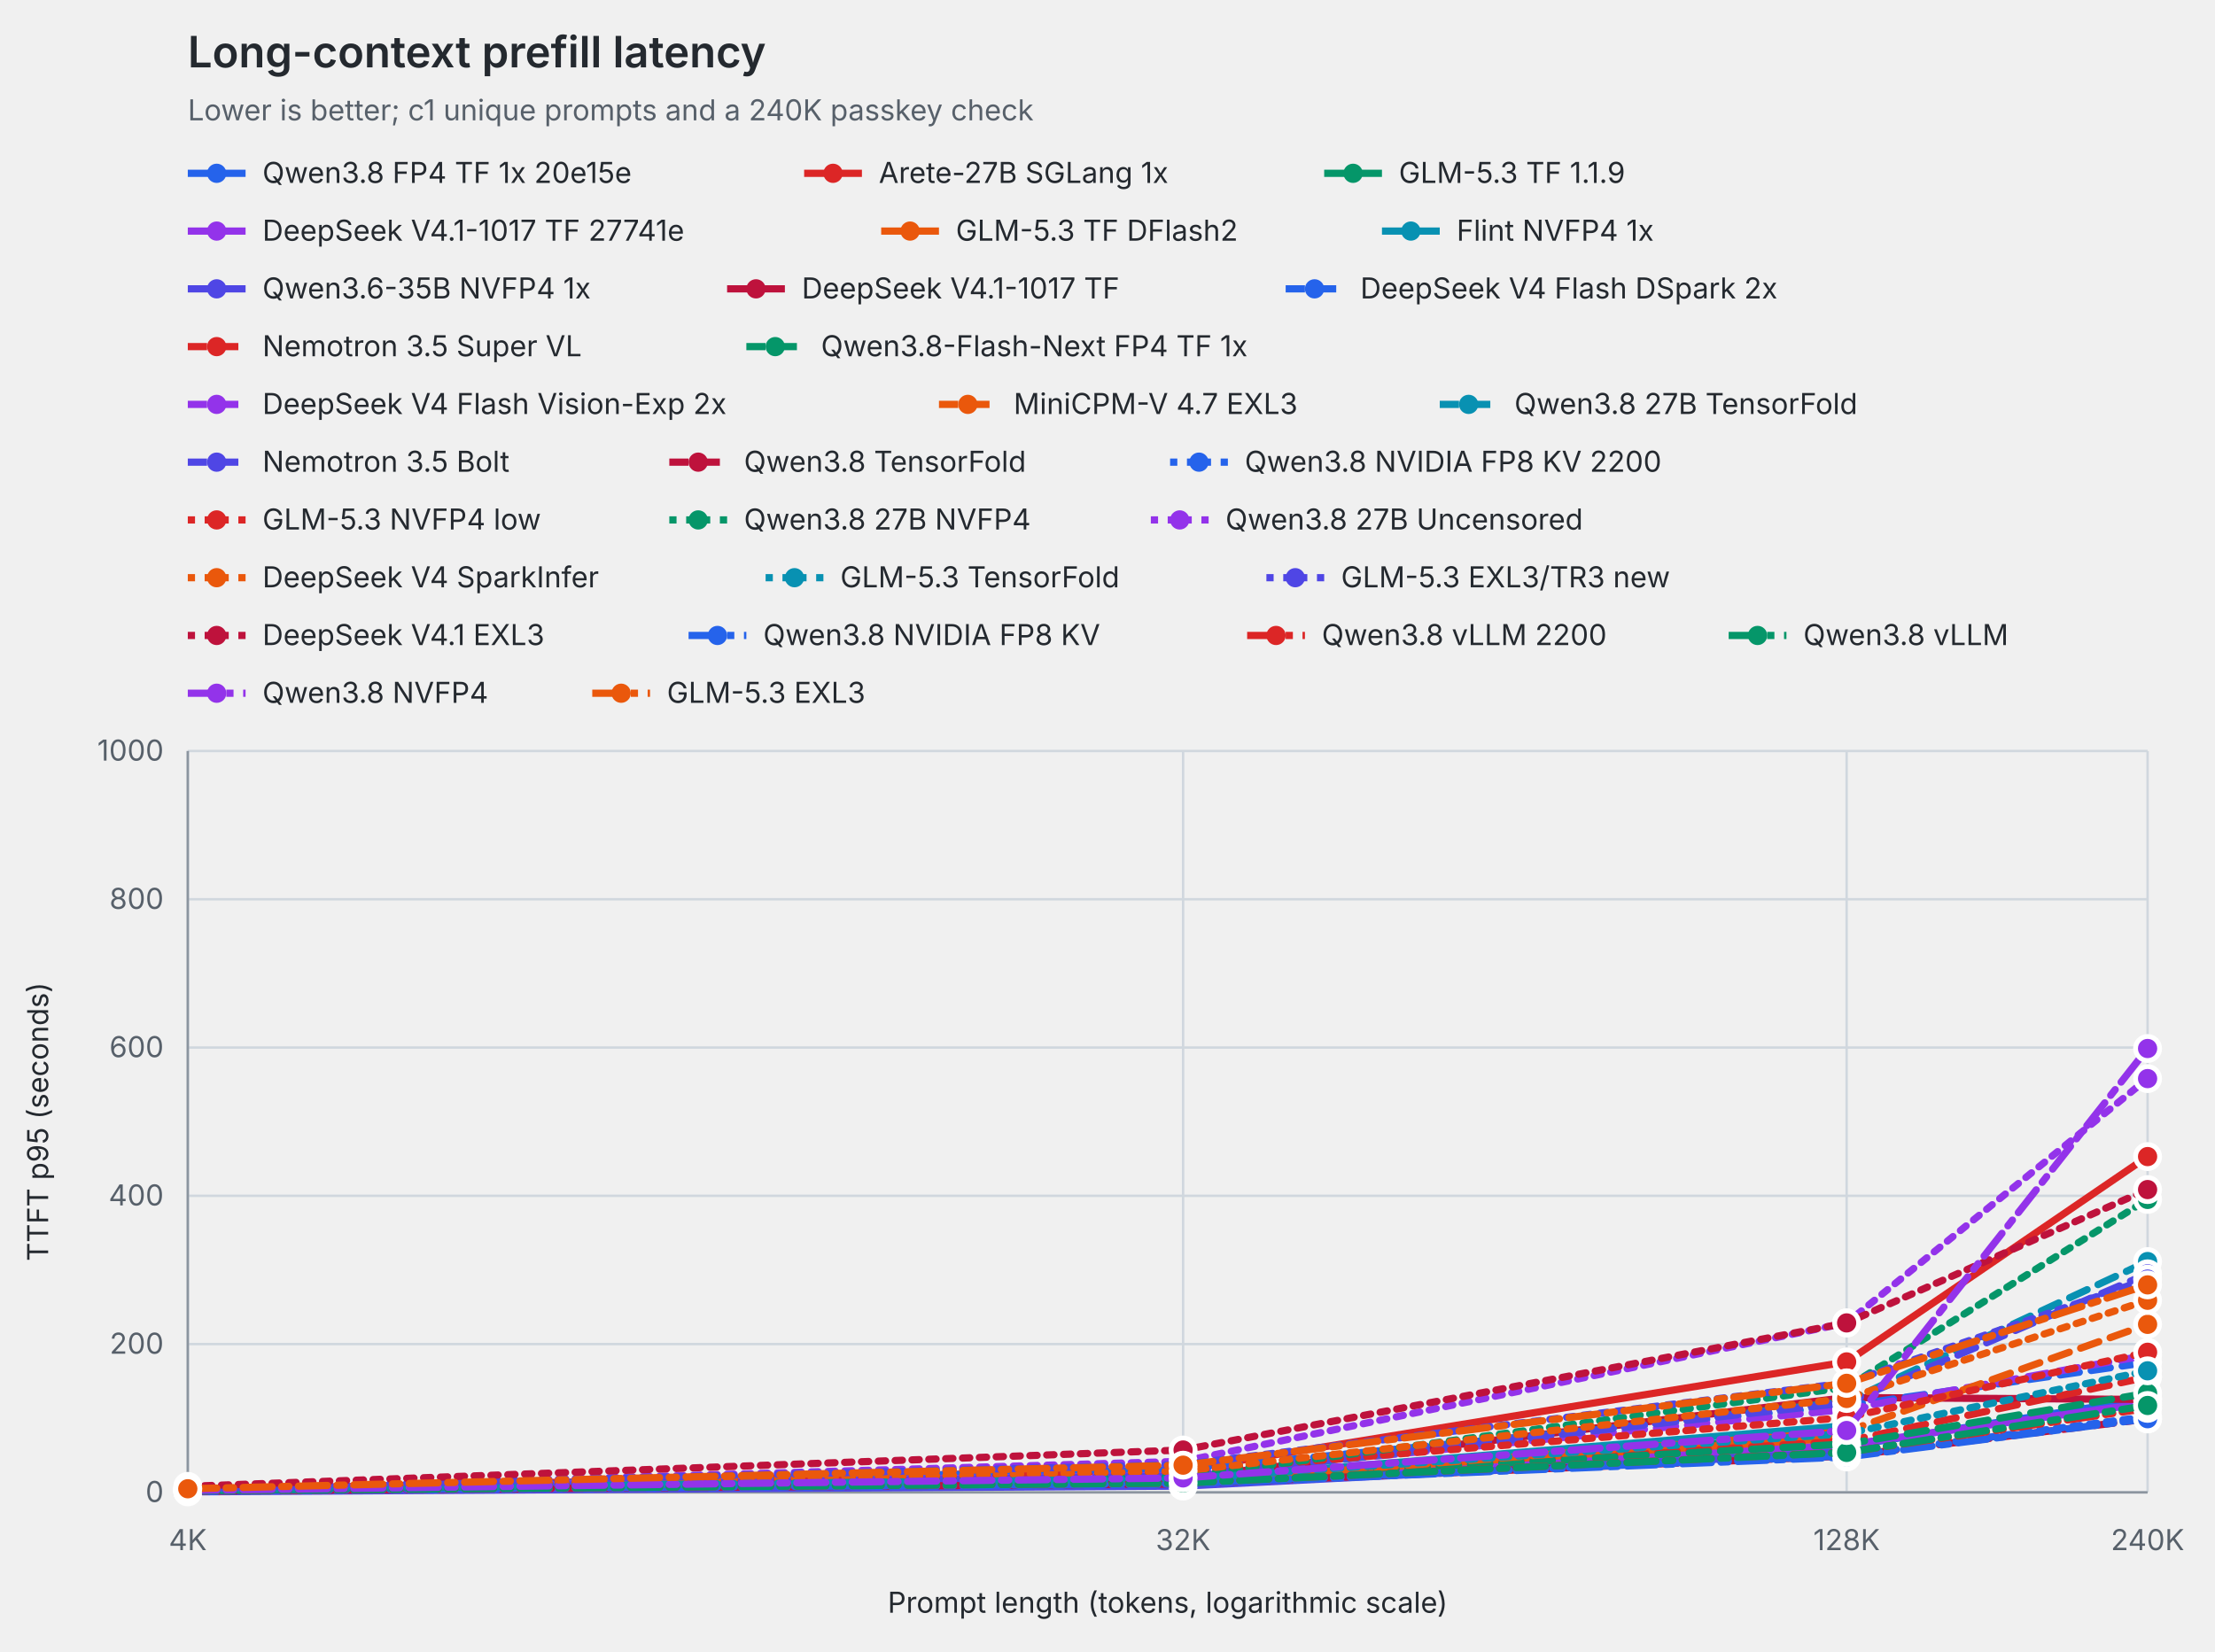
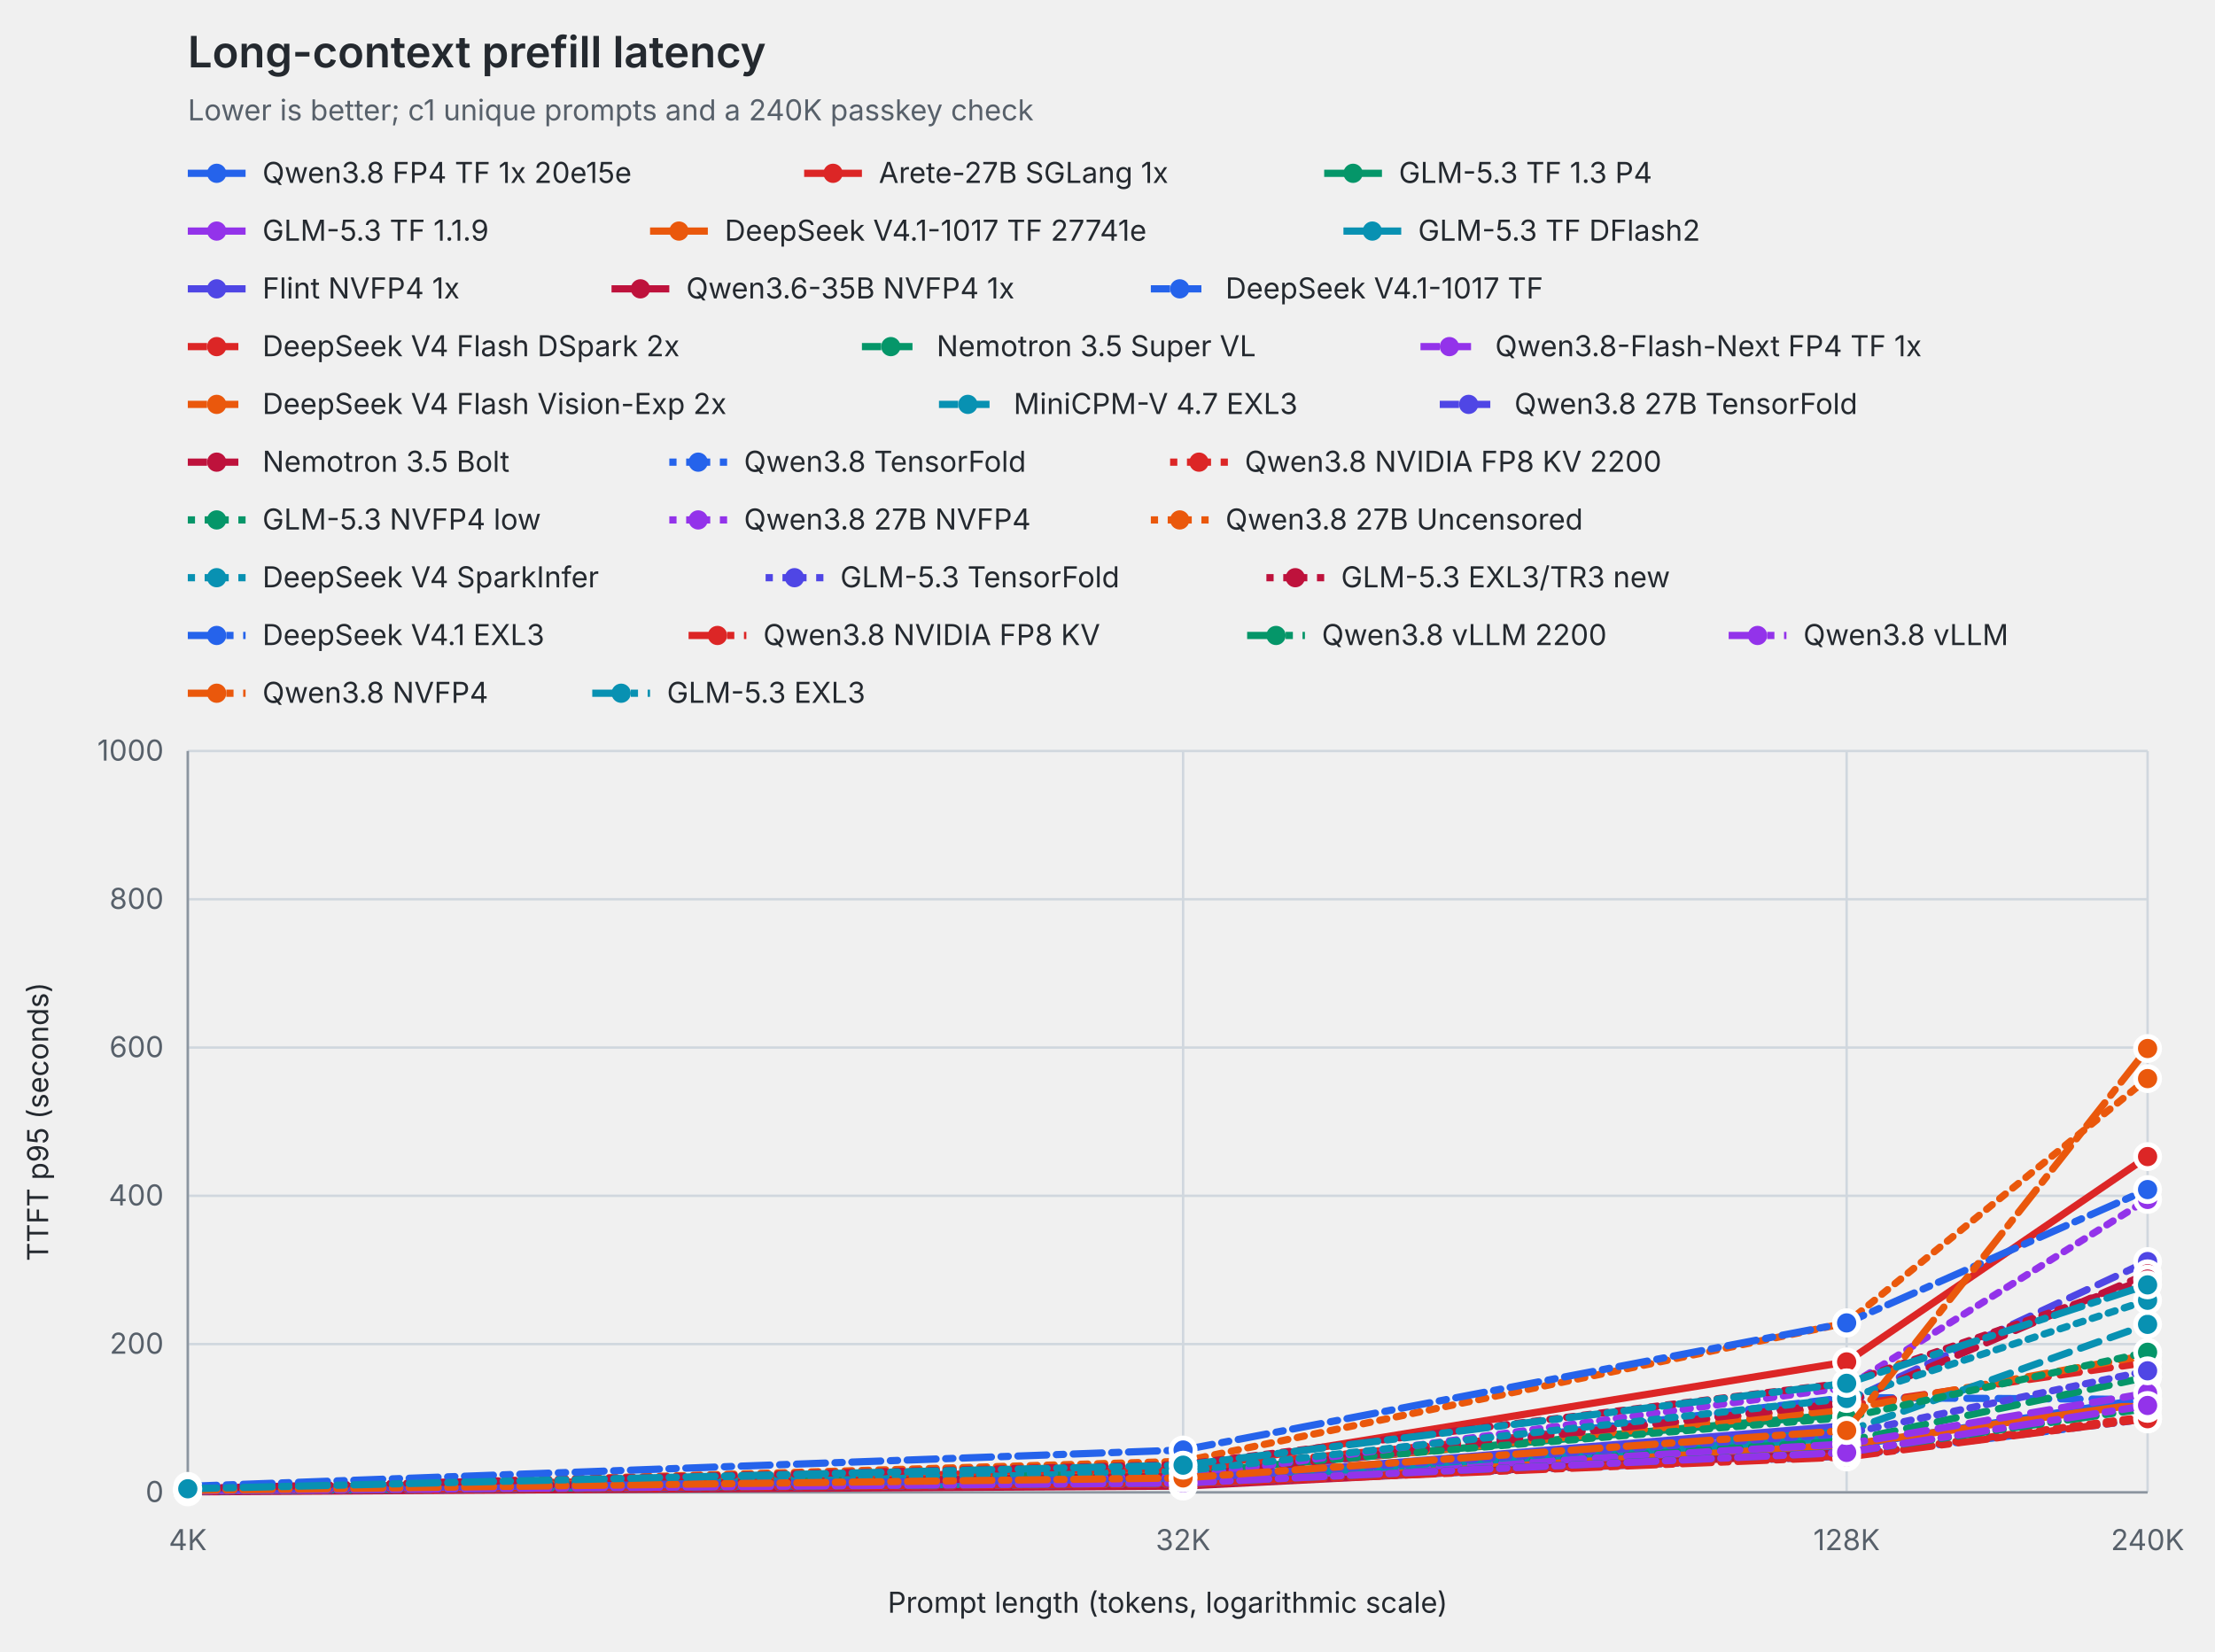
<svg xmlns="http://www.w3.org/2000/svg" width="920" height="686" viewBox="0 0 920 686" role="img" aria-labelledby="title desc">
  <style>
    :root { color-scheme: light dark; }
    text { font-family: ui-sans-serif, system-ui, -apple-system, BlinkMacSystemFont, "Segoe UI", sans-serif; fill: #24292f; font-size: 12px; }
    .title { font-size: 18px; font-weight: 600; }
    .subtitle, .tick { fill: #57606a; }
    .grid { stroke: #d0d7de; stroke-width: 1; }
    .axis { stroke: #8c959f; stroke-width: 1; }
    .series { fill: none; stroke-width: 3; stroke-linejoin: round; stroke-linecap: round; }
    .marker { stroke: #ffffff; stroke-width: 2; }
    @media (prefers-color-scheme: dark) {
      text { fill: #f0f6fc; }
      .subtitle, .tick { fill: #8c959f; }
      .grid { stroke: #30363d; }
      .axis { stroke: #6e7681; }
      .marker { stroke: #0d1117; }
    }
  </style>
  <text class="title" x="78" y="28">Long-context prefill latency</text>
  <text class="subtitle" x="78" y="50">Lower is better; c1 unique prompts and a 240K passkey check</text>
  <line x1="78" y1="72" x2="102" y2="72" stroke="#2563eb" stroke-width="3" stroke-dasharray="" />
  <circle cx="90" cy="72" r="4" fill="#2563eb" />
  <text x="109" y="76">Qwen3.8 FP4 TF 1x 20e15e</text>
  <line x1="334" y1="72" x2="358" y2="72" stroke="#dc2626" stroke-width="3" stroke-dasharray="" />
  <circle cx="346" cy="72" r="4" fill="#dc2626" />
  <text x="365" y="76">Arete-27B SGLang 1x</text>
  <line x1="550" y1="72" x2="574" y2="72" stroke="#059669" stroke-width="3" stroke-dasharray="" />
  <circle cx="562" cy="72" r="4" fill="#059669" />
-   <text x="581" y="76">GLM-5.3 TF 1.1.9</text>
+   <text x="581" y="76">GLM-5.3 TF 1.3 P4</text>
  <line x1="78" y1="96" x2="102" y2="96" stroke="#9333ea" stroke-width="3" stroke-dasharray="" />
  <circle cx="90" cy="96" r="4" fill="#9333ea" />
-   <text x="109" y="100">DeepSeek V4.1-1017 TF 27741e</text>
-   <line x1="366" y1="96" x2="390" y2="96" stroke="#ea580c" stroke-width="3" stroke-dasharray="" />
-   <circle cx="378" cy="96" r="4" fill="#ea580c" />
-   <text x="397" y="100">GLM-5.3 TF DFlash2</text>
-   <line x1="574" y1="96" x2="598" y2="96" stroke="#0891b2" stroke-width="3" stroke-dasharray="" />
-   <circle cx="586" cy="96" r="4" fill="#0891b2" />
-   <text x="605" y="100">Flint NVFP4 1x</text>
+   <text x="109" y="100">GLM-5.3 TF 1.1.9</text>
+   <line x1="270" y1="96" x2="294" y2="96" stroke="#ea580c" stroke-width="3" stroke-dasharray="" />
+   <circle cx="282" cy="96" r="4" fill="#ea580c" />
+   <text x="301" y="100">DeepSeek V4.1-1017 TF 27741e</text>
+   <line x1="558" y1="96" x2="582" y2="96" stroke="#0891b2" stroke-width="3" stroke-dasharray="" />
+   <circle cx="570" cy="96" r="4" fill="#0891b2" />
+   <text x="589" y="100">GLM-5.3 TF DFlash2</text>
  <line x1="78" y1="120" x2="102" y2="120" stroke="#4f46e5" stroke-width="3" stroke-dasharray="" />
  <circle cx="90" cy="120" r="4" fill="#4f46e5" />
-   <text x="109" y="124">Qwen3.6-35B NVFP4 1x</text>
-   <line x1="302" y1="120" x2="326" y2="120" stroke="#be123c" stroke-width="3" stroke-dasharray="" />
-   <circle cx="314" cy="120" r="4" fill="#be123c" />
-   <text x="333" y="124">DeepSeek V4.1-1017 TF</text>
-   <line x1="534" y1="120" x2="558" y2="120" stroke="#2563eb" stroke-width="3" stroke-dasharray="8 5" />
-   <circle cx="546" cy="120" r="4" fill="#2563eb" />
-   <text x="565" y="124">DeepSeek V4 Flash DSpark 2x</text>
+   <text x="109" y="124">Flint NVFP4 1x</text>
+   <line x1="254" y1="120" x2="278" y2="120" stroke="#be123c" stroke-width="3" stroke-dasharray="" />
+   <circle cx="266" cy="120" r="4" fill="#be123c" />
+   <text x="285" y="124">Qwen3.6-35B NVFP4 1x</text>
+   <line x1="478" y1="120" x2="502" y2="120" stroke="#2563eb" stroke-width="3" stroke-dasharray="8 5" />
+   <circle cx="490" cy="120" r="4" fill="#2563eb" />
+   <text x="509" y="124">DeepSeek V4.1-1017 TF</text>
  <line x1="78" y1="144" x2="102" y2="144" stroke="#dc2626" stroke-width="3" stroke-dasharray="8 5" />
  <circle cx="90" cy="144" r="4" fill="#dc2626" />
-   <text x="109" y="148">Nemotron 3.5 Super VL</text>
-   <line x1="310" y1="144" x2="334" y2="144" stroke="#059669" stroke-width="3" stroke-dasharray="8 5" />
-   <circle cx="322" cy="144" r="4" fill="#059669" />
-   <text x="341" y="148">Qwen3.8-Flash-Next FP4 TF 1x</text>
-   <line x1="78" y1="168" x2="102" y2="168" stroke="#9333ea" stroke-width="3" stroke-dasharray="8 5" />
-   <circle cx="90" cy="168" r="4" fill="#9333ea" />
+   <text x="109" y="148">DeepSeek V4 Flash DSpark 2x</text>
+   <line x1="358" y1="144" x2="382" y2="144" stroke="#059669" stroke-width="3" stroke-dasharray="8 5" />
+   <circle cx="370" cy="144" r="4" fill="#059669" />
+   <text x="389" y="148">Nemotron 3.5 Super VL</text>
+   <line x1="590" y1="144" x2="614" y2="144" stroke="#9333ea" stroke-width="3" stroke-dasharray="8 5" />
+   <circle cx="602" cy="144" r="4" fill="#9333ea" />
+   <text x="621" y="148">Qwen3.8-Flash-Next FP4 TF 1x</text>
+   <line x1="78" y1="168" x2="102" y2="168" stroke="#ea580c" stroke-width="3" stroke-dasharray="8 5" />
+   <circle cx="90" cy="168" r="4" fill="#ea580c" />
  <text x="109" y="172">DeepSeek V4 Flash Vision-Exp 2x</text>
-   <line x1="390" y1="168" x2="414" y2="168" stroke="#ea580c" stroke-width="3" stroke-dasharray="8 5" />
-   <circle cx="402" cy="168" r="4" fill="#ea580c" />
+   <line x1="390" y1="168" x2="414" y2="168" stroke="#0891b2" stroke-width="3" stroke-dasharray="8 5" />
+   <circle cx="402" cy="168" r="4" fill="#0891b2" />
  <text x="421" y="172">MiniCPM-V 4.7 EXL3</text>
-   <line x1="598" y1="168" x2="622" y2="168" stroke="#0891b2" stroke-width="3" stroke-dasharray="8 5" />
-   <circle cx="610" cy="168" r="4" fill="#0891b2" />
+   <line x1="598" y1="168" x2="622" y2="168" stroke="#4f46e5" stroke-width="3" stroke-dasharray="8 5" />
+   <circle cx="610" cy="168" r="4" fill="#4f46e5" />
  <text x="629" y="172">Qwen3.8 27B TensorFold</text>
-   <line x1="78" y1="192" x2="102" y2="192" stroke="#4f46e5" stroke-width="3" stroke-dasharray="8 5" />
-   <circle cx="90" cy="192" r="4" fill="#4f46e5" />
+   <line x1="78" y1="192" x2="102" y2="192" stroke="#be123c" stroke-width="3" stroke-dasharray="8 5" />
+   <circle cx="90" cy="192" r="4" fill="#be123c" />
  <text x="109" y="196">Nemotron 3.5 Bolt</text>
-   <line x1="278" y1="192" x2="302" y2="192" stroke="#be123c" stroke-width="3" stroke-dasharray="8 5" />
-   <circle cx="290" cy="192" r="4" fill="#be123c" />
+   <line x1="278" y1="192" x2="302" y2="192" stroke="#2563eb" stroke-width="3" stroke-dasharray="3 4" />
+   <circle cx="290" cy="192" r="4" fill="#2563eb" />
  <text x="309" y="196">Qwen3.8 TensorFold</text>
-   <line x1="486" y1="192" x2="510" y2="192" stroke="#2563eb" stroke-width="3" stroke-dasharray="3 4" />
-   <circle cx="498" cy="192" r="4" fill="#2563eb" />
+   <line x1="486" y1="192" x2="510" y2="192" stroke="#dc2626" stroke-width="3" stroke-dasharray="3 4" />
+   <circle cx="498" cy="192" r="4" fill="#dc2626" />
  <text x="517" y="196">Qwen3.8 NVIDIA FP8 KV 2200</text>
-   <line x1="78" y1="216" x2="102" y2="216" stroke="#dc2626" stroke-width="3" stroke-dasharray="3 4" />
-   <circle cx="90" cy="216" r="4" fill="#dc2626" />
+   <line x1="78" y1="216" x2="102" y2="216" stroke="#059669" stroke-width="3" stroke-dasharray="3 4" />
+   <circle cx="90" cy="216" r="4" fill="#059669" />
  <text x="109" y="220">GLM-5.3 NVFP4 low</text>
-   <line x1="278" y1="216" x2="302" y2="216" stroke="#059669" stroke-width="3" stroke-dasharray="3 4" />
-   <circle cx="290" cy="216" r="4" fill="#059669" />
+   <line x1="278" y1="216" x2="302" y2="216" stroke="#9333ea" stroke-width="3" stroke-dasharray="3 4" />
+   <circle cx="290" cy="216" r="4" fill="#9333ea" />
  <text x="309" y="220">Qwen3.8 27B NVFP4</text>
-   <line x1="478" y1="216" x2="502" y2="216" stroke="#9333ea" stroke-width="3" stroke-dasharray="3 4" />
-   <circle cx="490" cy="216" r="4" fill="#9333ea" />
+   <line x1="478" y1="216" x2="502" y2="216" stroke="#ea580c" stroke-width="3" stroke-dasharray="3 4" />
+   <circle cx="490" cy="216" r="4" fill="#ea580c" />
  <text x="509" y="220">Qwen3.8 27B Uncensored</text>
-   <line x1="78" y1="240" x2="102" y2="240" stroke="#ea580c" stroke-width="3" stroke-dasharray="3 4" />
-   <circle cx="90" cy="240" r="4" fill="#ea580c" />
+   <line x1="78" y1="240" x2="102" y2="240" stroke="#0891b2" stroke-width="3" stroke-dasharray="3 4" />
+   <circle cx="90" cy="240" r="4" fill="#0891b2" />
  <text x="109" y="244">DeepSeek V4 SparkInfer</text>
-   <line x1="318" y1="240" x2="342" y2="240" stroke="#0891b2" stroke-width="3" stroke-dasharray="3 4" />
-   <circle cx="330" cy="240" r="4" fill="#0891b2" />
+   <line x1="318" y1="240" x2="342" y2="240" stroke="#4f46e5" stroke-width="3" stroke-dasharray="3 4" />
+   <circle cx="330" cy="240" r="4" fill="#4f46e5" />
  <text x="349" y="244">GLM-5.3 TensorFold</text>
-   <line x1="526" y1="240" x2="550" y2="240" stroke="#4f46e5" stroke-width="3" stroke-dasharray="3 4" />
-   <circle cx="538" cy="240" r="4" fill="#4f46e5" />
+   <line x1="526" y1="240" x2="550" y2="240" stroke="#be123c" stroke-width="3" stroke-dasharray="3 4" />
+   <circle cx="538" cy="240" r="4" fill="#be123c" />
  <text x="557" y="244">GLM-5.3 EXL3/TR3 new</text>
-   <line x1="78" y1="264" x2="102" y2="264" stroke="#be123c" stroke-width="3" stroke-dasharray="3 4" />
-   <circle cx="90" cy="264" r="4" fill="#be123c" />
+   <line x1="78" y1="264" x2="102" y2="264" stroke="#2563eb" stroke-width="3" stroke-dasharray="12 4 3 4" />
+   <circle cx="90" cy="264" r="4" fill="#2563eb" />
  <text x="109" y="268">DeepSeek V4.1 EXL3</text>
-   <line x1="286" y1="264" x2="310" y2="264" stroke="#2563eb" stroke-width="3" stroke-dasharray="12 4 3 4" />
-   <circle cx="298" cy="264" r="4" fill="#2563eb" />
+   <line x1="286" y1="264" x2="310" y2="264" stroke="#dc2626" stroke-width="3" stroke-dasharray="12 4 3 4" />
+   <circle cx="298" cy="264" r="4" fill="#dc2626" />
  <text x="317" y="268">Qwen3.8 NVIDIA FP8 KV</text>
-   <line x1="518" y1="264" x2="542" y2="264" stroke="#dc2626" stroke-width="3" stroke-dasharray="12 4 3 4" />
-   <circle cx="530" cy="264" r="4" fill="#dc2626" />
+   <line x1="518" y1="264" x2="542" y2="264" stroke="#059669" stroke-width="3" stroke-dasharray="12 4 3 4" />
+   <circle cx="530" cy="264" r="4" fill="#059669" />
  <text x="549" y="268">Qwen3.8 vLLM 2200</text>
-   <line x1="718" y1="264" x2="742" y2="264" stroke="#059669" stroke-width="3" stroke-dasharray="12 4 3 4" />
-   <circle cx="730" cy="264" r="4" fill="#059669" />
+   <line x1="718" y1="264" x2="742" y2="264" stroke="#9333ea" stroke-width="3" stroke-dasharray="12 4 3 4" />
+   <circle cx="730" cy="264" r="4" fill="#9333ea" />
  <text x="749" y="268">Qwen3.8 vLLM</text>
-   <line x1="78" y1="288" x2="102" y2="288" stroke="#9333ea" stroke-width="3" stroke-dasharray="12 4 3 4" />
-   <circle cx="90" cy="288" r="4" fill="#9333ea" />
+   <line x1="78" y1="288" x2="102" y2="288" stroke="#ea580c" stroke-width="3" stroke-dasharray="12 4 3 4" />
+   <circle cx="90" cy="288" r="4" fill="#ea580c" />
  <text x="109" y="292">Qwen3.8 NVFP4</text>
-   <line x1="246" y1="288" x2="270" y2="288" stroke="#ea580c" stroke-width="3" stroke-dasharray="12 4 3 4" />
-   <circle cx="258" cy="288" r="4" fill="#ea580c" />
+   <line x1="246" y1="288" x2="270" y2="288" stroke="#0891b2" stroke-width="3" stroke-dasharray="12 4 3 4" />
+   <circle cx="258" cy="288" r="4" fill="#0891b2" />
  <text x="277" y="292">GLM-5.3 EXL3</text>
  <line class="grid" x1="78" y1="620.0" x2="892" y2="620.0" />
  <text class="tick" x="68" y="624.0" text-anchor="end">0</text>
  <line class="grid" x1="78" y1="558.4" x2="892" y2="558.4" />
  <text class="tick" x="68" y="562.4" text-anchor="end">200</text>
  <line class="grid" x1="78" y1="496.8" x2="892" y2="496.8" />
  <text class="tick" x="68" y="500.8" text-anchor="end">400</text>
  <line class="grid" x1="78" y1="435.2" x2="892" y2="435.2" />
  <text class="tick" x="68" y="439.2" text-anchor="end">600</text>
  <line class="grid" x1="78" y1="373.6" x2="892" y2="373.6" />
  <text class="tick" x="68" y="377.6" text-anchor="end">800</text>
  <line class="grid" x1="78" y1="312.0" x2="892" y2="312.0" />
  <text class="tick" x="68" y="316.0" text-anchor="end">1000</text>
  <line class="grid" x1="78.0" y1="312" x2="78.0" y2="620" />
  <text class="tick" x="78.0" y="644" text-anchor="middle">4K</text>
  <line class="grid" x1="491.4" y1="312" x2="491.4" y2="620" />
  <text class="tick" x="491.4" y="644" text-anchor="middle">32K</text>
  <line class="grid" x1="767.0" y1="312" x2="767.0" y2="620" />
  <text class="tick" x="767.0" y="644" text-anchor="middle">128K</text>
  <line class="grid" x1="892.0" y1="312" x2="892.0" y2="620" />
  <text class="tick" x="892.0" y="644" text-anchor="middle">240K</text>
  <line class="axis" x1="78" y1="620" x2="892" y2="620" />
  <line class="axis" x1="78" y1="312" x2="78" y2="620" />
  <text x="485.0" y="670" text-anchor="middle">Prompt length (tokens, logarithmic scale)</text>
  <text transform="translate(20 466.0) rotate(-90)" text-anchor="middle">TTFT p95 (seconds)</text>
  <path class="series" d="M 78.0 619.4 L 491.4 615.6 L 767.0 600.9 L 892.0 581.0" stroke="#2563eb" stroke-dasharray="" />
  <circle class="marker" cx="78.0" cy="619.4" r="5" fill="#2563eb" />
  <circle class="marker" cx="491.4" cy="615.6" r="5" fill="#2563eb" />
  <circle class="marker" cx="767.0" cy="600.9" r="5" fill="#2563eb" />
  <circle class="marker" cx="892.0" cy="581.0" r="5" fill="#2563eb" />
  <path class="series" d="M 78.0 618.9 L 491.4 610.6 L 767.0 565.8 L 892.0 480.5" stroke="#dc2626" stroke-dasharray="" />
  <circle class="marker" cx="78.0" cy="618.9" r="5" fill="#dc2626" />
  <circle class="marker" cx="491.4" cy="610.6" r="5" fill="#dc2626" />
  <circle class="marker" cx="767.0" cy="565.8" r="5" fill="#dc2626" />
  <circle class="marker" cx="892.0" cy="480.5" r="5" fill="#dc2626" />
-   <path class="series" d="M 78.0 619.2 L 491.4 614.1 L 767.0 596.3" stroke="#059669" stroke-dasharray="" />
-   <circle class="marker" cx="78.0" cy="619.2" r="5" fill="#059669" />
-   <circle class="marker" cx="491.4" cy="614.1" r="5" fill="#059669" />
-   <circle class="marker" cx="767.0" cy="596.3" r="5" fill="#059669" />
-   <path class="series" d="M 78.0 619.3 L 491.4 615.3 L 767.0 600.2 L 892.0 582.9" stroke="#9333ea" stroke-dasharray="" />
-   <circle class="marker" cx="78.0" cy="619.3" r="5" fill="#9333ea" />
-   <circle class="marker" cx="491.4" cy="615.3" r="5" fill="#9333ea" />
-   <circle class="marker" cx="767.0" cy="600.2" r="5" fill="#9333ea" />
-   <circle class="marker" cx="892.0" cy="582.9" r="5" fill="#9333ea" />
-   <path class="series" d="M 78.0 618.7 L 491.4 614.7 L 767.0 597.2" stroke="#ea580c" stroke-dasharray="" />
-   <circle class="marker" cx="78.0" cy="618.7" r="5" fill="#ea580c" />
-   <circle class="marker" cx="491.4" cy="614.7" r="5" fill="#ea580c" />
-   <circle class="marker" cx="767.0" cy="597.2" r="5" fill="#ea580c" />
-   <path class="series" d="M 78.0 619.4 L 491.4 614.8 L 767.0 592.3" stroke="#0891b2" stroke-dasharray="" />
-   <circle class="marker" cx="78.0" cy="619.4" r="5" fill="#0891b2" />
-   <circle class="marker" cx="491.4" cy="614.8" r="5" fill="#0891b2" />
-   <circle class="marker" cx="767.0" cy="592.3" r="5" fill="#0891b2" />
-   <path class="series" d="M 78.0 619.8 L 491.4 617.4 L 767.0 603.5" stroke="#4f46e5" stroke-dasharray="" />
-   <circle class="marker" cx="78.0" cy="619.8" r="5" fill="#4f46e5" />
-   <circle class="marker" cx="491.4" cy="617.4" r="5" fill="#4f46e5" />
-   <circle class="marker" cx="767.0" cy="603.5" r="5" fill="#4f46e5" />
-   <path class="series" d="M 78.0 619.3 L 491.4 614.0 L 767.0 580.6 L 892.0 581.4" stroke="#be123c" stroke-dasharray="" />
-   <circle class="marker" cx="78.0" cy="619.3" r="5" fill="#be123c" />
-   <circle class="marker" cx="491.4" cy="614.0" r="5" fill="#be123c" />
-   <circle class="marker" cx="767.0" cy="580.6" r="5" fill="#be123c" />
-   <circle class="marker" cx="892.0" cy="581.4" r="5" fill="#be123c" />
-   <path class="series" d="M 78.0 619.3 L 491.4 610.6 L 767.0 584.0 L 892.0 566.0" stroke="#2563eb" stroke-dasharray="8 5" />
+   <path class="series" d="M 78.0 618.9 L 491.4 611.9 L 767.0 587.4" stroke="#059669" stroke-dasharray="" />
+   <circle class="marker" cx="78.0" cy="618.9" r="5" fill="#059669" />
+   <circle class="marker" cx="491.4" cy="611.9" r="5" fill="#059669" />
+   <circle class="marker" cx="767.0" cy="587.4" r="5" fill="#059669" />
+   <path class="series" d="M 78.0 619.2 L 491.4 614.1 L 767.0 596.3" stroke="#9333ea" stroke-dasharray="" />
+   <circle class="marker" cx="78.0" cy="619.2" r="5" fill="#9333ea" />
+   <circle class="marker" cx="491.4" cy="614.1" r="5" fill="#9333ea" />
+   <circle class="marker" cx="767.0" cy="596.3" r="5" fill="#9333ea" />
+   <path class="series" d="M 78.0 619.3 L 491.4 615.3 L 767.0 600.2 L 892.0 582.9" stroke="#ea580c" stroke-dasharray="" />
+   <circle class="marker" cx="78.0" cy="619.3" r="5" fill="#ea580c" />
+   <circle class="marker" cx="491.4" cy="615.3" r="5" fill="#ea580c" />
+   <circle class="marker" cx="767.0" cy="600.2" r="5" fill="#ea580c" />
+   <circle class="marker" cx="892.0" cy="582.9" r="5" fill="#ea580c" />
+   <path class="series" d="M 78.0 618.7 L 491.4 614.7 L 767.0 597.2" stroke="#0891b2" stroke-dasharray="" />
+   <circle class="marker" cx="78.0" cy="618.7" r="5" fill="#0891b2" />
+   <circle class="marker" cx="491.4" cy="614.7" r="5" fill="#0891b2" />
+   <circle class="marker" cx="767.0" cy="597.2" r="5" fill="#0891b2" />
+   <path class="series" d="M 78.0 619.4 L 491.4 614.8 L 767.0 592.3" stroke="#4f46e5" stroke-dasharray="" />
+   <circle class="marker" cx="78.0" cy="619.4" r="5" fill="#4f46e5" />
+   <circle class="marker" cx="491.4" cy="614.8" r="5" fill="#4f46e5" />
+   <circle class="marker" cx="767.0" cy="592.3" r="5" fill="#4f46e5" />
+   <path class="series" d="M 78.0 619.8 L 491.4 617.4 L 767.0 603.5" stroke="#be123c" stroke-dasharray="" />
+   <circle class="marker" cx="78.0" cy="619.8" r="5" fill="#be123c" />
+   <circle class="marker" cx="491.4" cy="617.4" r="5" fill="#be123c" />
+   <circle class="marker" cx="767.0" cy="603.5" r="5" fill="#be123c" />
+   <path class="series" d="M 78.0 619.3 L 491.4 614.0 L 767.0 580.6 L 892.0 581.4" stroke="#2563eb" stroke-dasharray="8 5" />
  <circle class="marker" cx="78.0" cy="619.3" r="5" fill="#2563eb" />
-   <circle class="marker" cx="491.4" cy="610.6" r="5" fill="#2563eb" />
-   <circle class="marker" cx="767.0" cy="584.0" r="5" fill="#2563eb" />
-   <circle class="marker" cx="892.0" cy="566.0" r="5" fill="#2563eb" />
-   <path class="series" d="M 78.0 619.4 L 491.4 615.4 L 767.0 598.7 L 892.0 572.1" stroke="#dc2626" stroke-dasharray="8 5" />
-   <circle class="marker" cx="78.0" cy="619.4" r="5" fill="#dc2626" />
-   <circle class="marker" cx="491.4" cy="615.4" r="5" fill="#dc2626" />
-   <circle class="marker" cx="767.0" cy="598.7" r="5" fill="#dc2626" />
-   <circle class="marker" cx="892.0" cy="572.1" r="5" fill="#dc2626" />
-   <path class="series" d="M 78.0 619.4 L 491.4 615.4 L 767.0 599.9 L 892.0 578.8" stroke="#059669" stroke-dasharray="8 5" />
+   <circle class="marker" cx="491.4" cy="614.0" r="5" fill="#2563eb" />
+   <circle class="marker" cx="767.0" cy="580.6" r="5" fill="#2563eb" />
+   <circle class="marker" cx="892.0" cy="581.4" r="5" fill="#2563eb" />
+   <path class="series" d="M 78.0 619.3 L 491.4 610.6 L 767.0 584.0 L 892.0 566.0" stroke="#dc2626" stroke-dasharray="8 5" />
+   <circle class="marker" cx="78.0" cy="619.3" r="5" fill="#dc2626" />
+   <circle class="marker" cx="491.4" cy="610.6" r="5" fill="#dc2626" />
+   <circle class="marker" cx="767.0" cy="584.0" r="5" fill="#dc2626" />
+   <circle class="marker" cx="892.0" cy="566.0" r="5" fill="#dc2626" />
+   <path class="series" d="M 78.0 619.4 L 491.4 615.4 L 767.0 598.7 L 892.0 572.1" stroke="#059669" stroke-dasharray="8 5" />
  <circle class="marker" cx="78.0" cy="619.4" r="5" fill="#059669" />
  <circle class="marker" cx="491.4" cy="615.4" r="5" fill="#059669" />
-   <circle class="marker" cx="767.0" cy="599.9" r="5" fill="#059669" />
-   <circle class="marker" cx="892.0" cy="578.8" r="5" fill="#059669" />
-   <path class="series" d="M 78.0 618.8 L 491.4 612.9 L 767.0 585.5 L 892.0 563.0" stroke="#9333ea" stroke-dasharray="8 5" />
-   <circle class="marker" cx="78.0" cy="618.8" r="5" fill="#9333ea" />
-   <circle class="marker" cx="491.4" cy="612.9" r="5" fill="#9333ea" />
-   <circle class="marker" cx="767.0" cy="585.5" r="5" fill="#9333ea" />
-   <circle class="marker" cx="892.0" cy="563.0" r="5" fill="#9333ea" />
-   <path class="series" d="M 78.0 619.5 L 491.4 615.9 L 767.0 594.7 L 892.0 550.2" stroke="#ea580c" stroke-dasharray="8 5" />
-   <circle class="marker" cx="78.0" cy="619.5" r="5" fill="#ea580c" />
-   <circle class="marker" cx="491.4" cy="615.9" r="5" fill="#ea580c" />
-   <circle class="marker" cx="767.0" cy="594.7" r="5" fill="#ea580c" />
-   <circle class="marker" cx="892.0" cy="550.2" r="5" fill="#ea580c" />
-   <path class="series" d="M 78.0 619.2 L 491.4 613.7 L 767.0 582.3 L 892.0 524.1" stroke="#0891b2" stroke-dasharray="8 5" />
-   <circle class="marker" cx="78.0" cy="619.2" r="5" fill="#0891b2" />
-   <circle class="marker" cx="491.4" cy="613.7" r="5" fill="#0891b2" />
-   <circle class="marker" cx="767.0" cy="582.3" r="5" fill="#0891b2" />
-   <circle class="marker" cx="892.0" cy="524.1" r="5" fill="#0891b2" />
-   <path class="series" d="M 78.0 619.2 L 491.4 613.2 L 767.0 582.8 L 892.0 529.2" stroke="#4f46e5" stroke-dasharray="8 5" />
+   <circle class="marker" cx="767.0" cy="598.7" r="5" fill="#059669" />
+   <circle class="marker" cx="892.0" cy="572.1" r="5" fill="#059669" />
+   <path class="series" d="M 78.0 619.4 L 491.4 615.4 L 767.0 599.9 L 892.0 578.8" stroke="#9333ea" stroke-dasharray="8 5" />
+   <circle class="marker" cx="78.0" cy="619.4" r="5" fill="#9333ea" />
+   <circle class="marker" cx="491.4" cy="615.4" r="5" fill="#9333ea" />
+   <circle class="marker" cx="767.0" cy="599.9" r="5" fill="#9333ea" />
+   <circle class="marker" cx="892.0" cy="578.8" r="5" fill="#9333ea" />
+   <path class="series" d="M 78.0 618.8 L 491.4 612.9 L 767.0 585.5 L 892.0 563.0" stroke="#ea580c" stroke-dasharray="8 5" />
+   <circle class="marker" cx="78.0" cy="618.8" r="5" fill="#ea580c" />
+   <circle class="marker" cx="491.4" cy="612.9" r="5" fill="#ea580c" />
+   <circle class="marker" cx="767.0" cy="585.5" r="5" fill="#ea580c" />
+   <circle class="marker" cx="892.0" cy="563.0" r="5" fill="#ea580c" />
+   <path class="series" d="M 78.0 619.5 L 491.4 615.9 L 767.0 594.7 L 892.0 550.2" stroke="#0891b2" stroke-dasharray="8 5" />
+   <circle class="marker" cx="78.0" cy="619.5" r="5" fill="#0891b2" />
+   <circle class="marker" cx="491.4" cy="615.9" r="5" fill="#0891b2" />
+   <circle class="marker" cx="767.0" cy="594.7" r="5" fill="#0891b2" />
+   <circle class="marker" cx="892.0" cy="550.2" r="5" fill="#0891b2" />
+   <path class="series" d="M 78.0 619.2 L 491.4 613.7 L 767.0 582.3 L 892.0 524.1" stroke="#4f46e5" stroke-dasharray="8 5" />
  <circle class="marker" cx="78.0" cy="619.2" r="5" fill="#4f46e5" />
-   <circle class="marker" cx="491.4" cy="613.2" r="5" fill="#4f46e5" />
-   <circle class="marker" cx="767.0" cy="582.8" r="5" fill="#4f46e5" />
-   <circle class="marker" cx="892.0" cy="529.2" r="5" fill="#4f46e5" />
-   <path class="series" d="M 78.0 619.5 L 491.4 616.5 L 767.0 604.9 L 892.0 589.5" stroke="#be123c" stroke-dasharray="8 5" />
-   <circle class="marker" cx="78.0" cy="619.5" r="5" fill="#be123c" />
-   <circle class="marker" cx="491.4" cy="616.5" r="5" fill="#be123c" />
-   <circle class="marker" cx="767.0" cy="604.9" r="5" fill="#be123c" />
-   <circle class="marker" cx="892.0" cy="589.5" r="5" fill="#be123c" />
-   <path class="series" d="M 78.0 619.3 L 491.4 616.4 L 767.0 604.8 L 892.0 588.5" stroke="#2563eb" stroke-dasharray="3 4" />
-   <circle class="marker" cx="78.0" cy="619.3" r="5" fill="#2563eb" />
-   <circle class="marker" cx="491.4" cy="616.4" r="5" fill="#2563eb" />
-   <circle class="marker" cx="767.0" cy="604.8" r="5" fill="#2563eb" />
-   <circle class="marker" cx="892.0" cy="588.5" r="5" fill="#2563eb" />
-   <path class="series" d="M 78.0 619.1 L 491.4 611.3 L 767.0 588.9 L 892.0 561.8" stroke="#dc2626" stroke-dasharray="3 4" />
-   <circle class="marker" cx="78.0" cy="619.1" r="5" fill="#dc2626" />
-   <circle class="marker" cx="491.4" cy="611.3" r="5" fill="#dc2626" />
-   <circle class="marker" cx="767.0" cy="588.9" r="5" fill="#dc2626" />
-   <circle class="marker" cx="892.0" cy="561.8" r="5" fill="#dc2626" />
-   <path class="series" d="M 78.0 619.4 L 491.4 613.5 L 767.0 576.4 L 892.0 498.3" stroke="#059669" stroke-dasharray="3 4" />
-   <circle class="marker" cx="78.0" cy="619.4" r="5" fill="#059669" />
-   <circle class="marker" cx="491.4" cy="613.5" r="5" fill="#059669" />
-   <circle class="marker" cx="767.0" cy="576.4" r="5" fill="#059669" />
-   <circle class="marker" cx="892.0" cy="498.3" r="5" fill="#059669" />
-   <path class="series" d="M 78.0 618.9 L 491.4 607.1 L 767.0 549.6 L 892.0 448.1" stroke="#9333ea" stroke-dasharray="3 4" />
-   <circle class="marker" cx="78.0" cy="618.9" r="5" fill="#9333ea" />
-   <circle class="marker" cx="491.4" cy="607.1" r="5" fill="#9333ea" />
-   <circle class="marker" cx="767.0" cy="549.6" r="5" fill="#9333ea" />
-   <circle class="marker" cx="892.0" cy="448.1" r="5" fill="#9333ea" />
-   <path class="series" d="M 78.0 618.8 L 491.4 611.1 L 767.0 581.0 L 892.0 540.2" stroke="#ea580c" stroke-dasharray="3 4" />
-   <circle class="marker" cx="78.0" cy="618.8" r="5" fill="#ea580c" />
-   <circle class="marker" cx="491.4" cy="611.1" r="5" fill="#ea580c" />
-   <circle class="marker" cx="767.0" cy="581.0" r="5" fill="#ea580c" />
-   <circle class="marker" cx="892.0" cy="540.2" r="5" fill="#ea580c" />
-   <path class="series" d="M 78.0 618.8 L 491.4 614.4 L 767.0 595.6 L 892.0 569.5" stroke="#0891b2" stroke-dasharray="3 4" />
+   <circle class="marker" cx="491.4" cy="613.7" r="5" fill="#4f46e5" />
+   <circle class="marker" cx="767.0" cy="582.3" r="5" fill="#4f46e5" />
+   <circle class="marker" cx="892.0" cy="524.1" r="5" fill="#4f46e5" />
+   <path class="series" d="M 78.0 619.2 L 491.4 613.2 L 767.0 582.8 L 892.0 529.2" stroke="#be123c" stroke-dasharray="8 5" />
+   <circle class="marker" cx="78.0" cy="619.2" r="5" fill="#be123c" />
+   <circle class="marker" cx="491.4" cy="613.2" r="5" fill="#be123c" />
+   <circle class="marker" cx="767.0" cy="582.8" r="5" fill="#be123c" />
+   <circle class="marker" cx="892.0" cy="529.2" r="5" fill="#be123c" />
+   <path class="series" d="M 78.0 619.5 L 491.4 616.5 L 767.0 604.9 L 892.0 589.5" stroke="#2563eb" stroke-dasharray="3 4" />
+   <circle class="marker" cx="78.0" cy="619.5" r="5" fill="#2563eb" />
+   <circle class="marker" cx="491.4" cy="616.5" r="5" fill="#2563eb" />
+   <circle class="marker" cx="767.0" cy="604.9" r="5" fill="#2563eb" />
+   <circle class="marker" cx="892.0" cy="589.5" r="5" fill="#2563eb" />
+   <path class="series" d="M 78.0 619.3 L 491.4 616.4 L 767.0 604.8 L 892.0 588.5" stroke="#dc2626" stroke-dasharray="3 4" />
+   <circle class="marker" cx="78.0" cy="619.3" r="5" fill="#dc2626" />
+   <circle class="marker" cx="491.4" cy="616.4" r="5" fill="#dc2626" />
+   <circle class="marker" cx="767.0" cy="604.8" r="5" fill="#dc2626" />
+   <circle class="marker" cx="892.0" cy="588.5" r="5" fill="#dc2626" />
+   <path class="series" d="M 78.0 619.1 L 491.4 611.3 L 767.0 588.9 L 892.0 561.8" stroke="#059669" stroke-dasharray="3 4" />
+   <circle class="marker" cx="78.0" cy="619.1" r="5" fill="#059669" />
+   <circle class="marker" cx="491.4" cy="611.3" r="5" fill="#059669" />
+   <circle class="marker" cx="767.0" cy="588.9" r="5" fill="#059669" />
+   <circle class="marker" cx="892.0" cy="561.8" r="5" fill="#059669" />
+   <path class="series" d="M 78.0 619.4 L 491.4 613.5 L 767.0 576.4 L 892.0 498.3" stroke="#9333ea" stroke-dasharray="3 4" />
+   <circle class="marker" cx="78.0" cy="619.4" r="5" fill="#9333ea" />
+   <circle class="marker" cx="491.4" cy="613.5" r="5" fill="#9333ea" />
+   <circle class="marker" cx="767.0" cy="576.4" r="5" fill="#9333ea" />
+   <circle class="marker" cx="892.0" cy="498.3" r="5" fill="#9333ea" />
+   <path class="series" d="M 78.0 618.9 L 491.4 607.1 L 767.0 549.6 L 892.0 448.1" stroke="#ea580c" stroke-dasharray="3 4" />
+   <circle class="marker" cx="78.0" cy="618.9" r="5" fill="#ea580c" />
+   <circle class="marker" cx="491.4" cy="607.1" r="5" fill="#ea580c" />
+   <circle class="marker" cx="767.0" cy="549.6" r="5" fill="#ea580c" />
+   <circle class="marker" cx="892.0" cy="448.1" r="5" fill="#ea580c" />
+   <path class="series" d="M 78.0 618.8 L 491.4 611.1 L 767.0 581.0 L 892.0 540.2" stroke="#0891b2" stroke-dasharray="3 4" />
  <circle class="marker" cx="78.0" cy="618.8" r="5" fill="#0891b2" />
-   <circle class="marker" cx="491.4" cy="614.4" r="5" fill="#0891b2" />
-   <circle class="marker" cx="767.0" cy="595.6" r="5" fill="#0891b2" />
-   <circle class="marker" cx="892.0" cy="569.5" r="5" fill="#0891b2" />
-   <path class="series" d="M 78.0 618.4 L 491.4 608.4 L 767.0 574.5 L 892.0 531.4" stroke="#4f46e5" stroke-dasharray="3 4" />
-   <circle class="marker" cx="78.0" cy="618.4" r="5" fill="#4f46e5" />
-   <circle class="marker" cx="491.4" cy="608.4" r="5" fill="#4f46e5" />
-   <circle class="marker" cx="767.0" cy="574.5" r="5" fill="#4f46e5" />
-   <circle class="marker" cx="892.0" cy="531.4" r="5" fill="#4f46e5" />
-   <path class="series" d="M 78.0 617.5 L 491.4 602.4 L 767.0 549.6 L 892.0 494.2" stroke="#be123c" stroke-dasharray="3 4" />
-   <circle class="marker" cx="78.0" cy="617.5" r="5" fill="#be123c" />
-   <circle class="marker" cx="491.4" cy="602.4" r="5" fill="#be123c" />
-   <circle class="marker" cx="767.0" cy="549.6" r="5" fill="#be123c" />
-   <circle class="marker" cx="892.0" cy="494.2" r="5" fill="#be123c" />
-   <path class="series" d="M 78.0 619.5 L 491.4 616.6 L 767.0 605.3 L 892.0 589.4" stroke="#2563eb" stroke-dasharray="12 4 3 4" />
-   <circle class="marker" cx="78.0" cy="619.5" r="5" fill="#2563eb" />
-   <circle class="marker" cx="491.4" cy="616.6" r="5" fill="#2563eb" />
-   <circle class="marker" cx="767.0" cy="605.3" r="5" fill="#2563eb" />
-   <circle class="marker" cx="892.0" cy="589.4" r="5" fill="#2563eb" />
-   <path class="series" d="M 78.0 619.4 L 491.4 616.1 L 767.0 603.3 L 892.0 585.1" stroke="#dc2626" stroke-dasharray="12 4 3 4" />
-   <circle class="marker" cx="78.0" cy="619.4" r="5" fill="#dc2626" />
-   <circle class="marker" cx="491.4" cy="616.1" r="5" fill="#dc2626" />
-   <circle class="marker" cx="767.0" cy="603.3" r="5" fill="#dc2626" />
-   <circle class="marker" cx="892.0" cy="585.1" r="5" fill="#dc2626" />
-   <path class="series" d="M 78.0 619.4 L 491.4 616.1 L 767.0 603.4 L 892.0 583.9" stroke="#059669" stroke-dasharray="12 4 3 4" />
+   <circle class="marker" cx="491.4" cy="611.1" r="5" fill="#0891b2" />
+   <circle class="marker" cx="767.0" cy="581.0" r="5" fill="#0891b2" />
+   <circle class="marker" cx="892.0" cy="540.2" r="5" fill="#0891b2" />
+   <path class="series" d="M 78.0 618.8 L 491.4 614.4 L 767.0 595.6 L 892.0 569.5" stroke="#4f46e5" stroke-dasharray="3 4" />
+   <circle class="marker" cx="78.0" cy="618.8" r="5" fill="#4f46e5" />
+   <circle class="marker" cx="491.4" cy="614.4" r="5" fill="#4f46e5" />
+   <circle class="marker" cx="767.0" cy="595.6" r="5" fill="#4f46e5" />
+   <circle class="marker" cx="892.0" cy="569.5" r="5" fill="#4f46e5" />
+   <path class="series" d="M 78.0 618.4 L 491.4 608.4 L 767.0 574.5 L 892.0 531.4" stroke="#be123c" stroke-dasharray="3 4" />
+   <circle class="marker" cx="78.0" cy="618.4" r="5" fill="#be123c" />
+   <circle class="marker" cx="491.4" cy="608.4" r="5" fill="#be123c" />
+   <circle class="marker" cx="767.0" cy="574.5" r="5" fill="#be123c" />
+   <circle class="marker" cx="892.0" cy="531.4" r="5" fill="#be123c" />
+   <path class="series" d="M 78.0 617.5 L 491.4 602.4 L 767.0 549.6 L 892.0 494.2" stroke="#2563eb" stroke-dasharray="12 4 3 4" />
+   <circle class="marker" cx="78.0" cy="617.5" r="5" fill="#2563eb" />
+   <circle class="marker" cx="491.4" cy="602.4" r="5" fill="#2563eb" />
+   <circle class="marker" cx="767.0" cy="549.6" r="5" fill="#2563eb" />
+   <circle class="marker" cx="892.0" cy="494.2" r="5" fill="#2563eb" />
+   <path class="series" d="M 78.0 619.5 L 491.4 616.6 L 767.0 605.3 L 892.0 589.4" stroke="#dc2626" stroke-dasharray="12 4 3 4" />
+   <circle class="marker" cx="78.0" cy="619.5" r="5" fill="#dc2626" />
+   <circle class="marker" cx="491.4" cy="616.6" r="5" fill="#dc2626" />
+   <circle class="marker" cx="767.0" cy="605.3" r="5" fill="#dc2626" />
+   <circle class="marker" cx="892.0" cy="589.4" r="5" fill="#dc2626" />
+   <path class="series" d="M 78.0 619.4 L 491.4 616.1 L 767.0 603.3 L 892.0 585.1" stroke="#059669" stroke-dasharray="12 4 3 4" />
  <circle class="marker" cx="78.0" cy="619.4" r="5" fill="#059669" />
  <circle class="marker" cx="491.4" cy="616.1" r="5" fill="#059669" />
-   <circle class="marker" cx="767.0" cy="603.4" r="5" fill="#059669" />
-   <circle class="marker" cx="892.0" cy="583.9" r="5" fill="#059669" />
-   <path class="series" d="M 78.0 619.2 L 491.4 614.0 L 767.0 594.3 L 892.0 435.6" stroke="#9333ea" stroke-dasharray="12 4 3 4" />
-   <circle class="marker" cx="78.0" cy="619.2" r="5" fill="#9333ea" />
-   <circle class="marker" cx="491.4" cy="614.0" r="5" fill="#9333ea" />
-   <circle class="marker" cx="767.0" cy="594.3" r="5" fill="#9333ea" />
-   <circle class="marker" cx="892.0" cy="435.6" r="5" fill="#9333ea" />
-   <path class="series" d="M 78.0 618.5 L 491.4 608.7 L 767.0 574.7 L 892.0 533.8" stroke="#ea580c" stroke-dasharray="12 4 3 4" />
-   <circle class="marker" cx="78.0" cy="618.5" r="5" fill="#ea580c" />
-   <circle class="marker" cx="491.4" cy="608.7" r="5" fill="#ea580c" />
-   <circle class="marker" cx="767.0" cy="574.7" r="5" fill="#ea580c" />
-   <circle class="marker" cx="892.0" cy="533.8" r="5" fill="#ea580c" />
+   <circle class="marker" cx="767.0" cy="603.3" r="5" fill="#059669" />
+   <circle class="marker" cx="892.0" cy="585.1" r="5" fill="#059669" />
+   <path class="series" d="M 78.0 619.4 L 491.4 616.1 L 767.0 603.4 L 892.0 583.9" stroke="#9333ea" stroke-dasharray="12 4 3 4" />
+   <circle class="marker" cx="78.0" cy="619.4" r="5" fill="#9333ea" />
+   <circle class="marker" cx="491.4" cy="616.1" r="5" fill="#9333ea" />
+   <circle class="marker" cx="767.0" cy="603.4" r="5" fill="#9333ea" />
+   <circle class="marker" cx="892.0" cy="583.9" r="5" fill="#9333ea" />
+   <path class="series" d="M 78.0 619.2 L 491.4 614.0 L 767.0 594.3 L 892.0 435.6" stroke="#ea580c" stroke-dasharray="12 4 3 4" />
+   <circle class="marker" cx="78.0" cy="619.2" r="5" fill="#ea580c" />
+   <circle class="marker" cx="491.4" cy="614.0" r="5" fill="#ea580c" />
+   <circle class="marker" cx="767.0" cy="594.3" r="5" fill="#ea580c" />
+   <circle class="marker" cx="892.0" cy="435.6" r="5" fill="#ea580c" />
+   <path class="series" d="M 78.0 618.5 L 491.4 608.7 L 767.0 574.7 L 892.0 533.8" stroke="#0891b2" stroke-dasharray="12 4 3 4" />
+   <circle class="marker" cx="78.0" cy="618.5" r="5" fill="#0891b2" />
+   <circle class="marker" cx="491.4" cy="608.7" r="5" fill="#0891b2" />
+   <circle class="marker" cx="767.0" cy="574.7" r="5" fill="#0891b2" />
+   <circle class="marker" cx="892.0" cy="533.8" r="5" fill="#0891b2" />
</svg>
